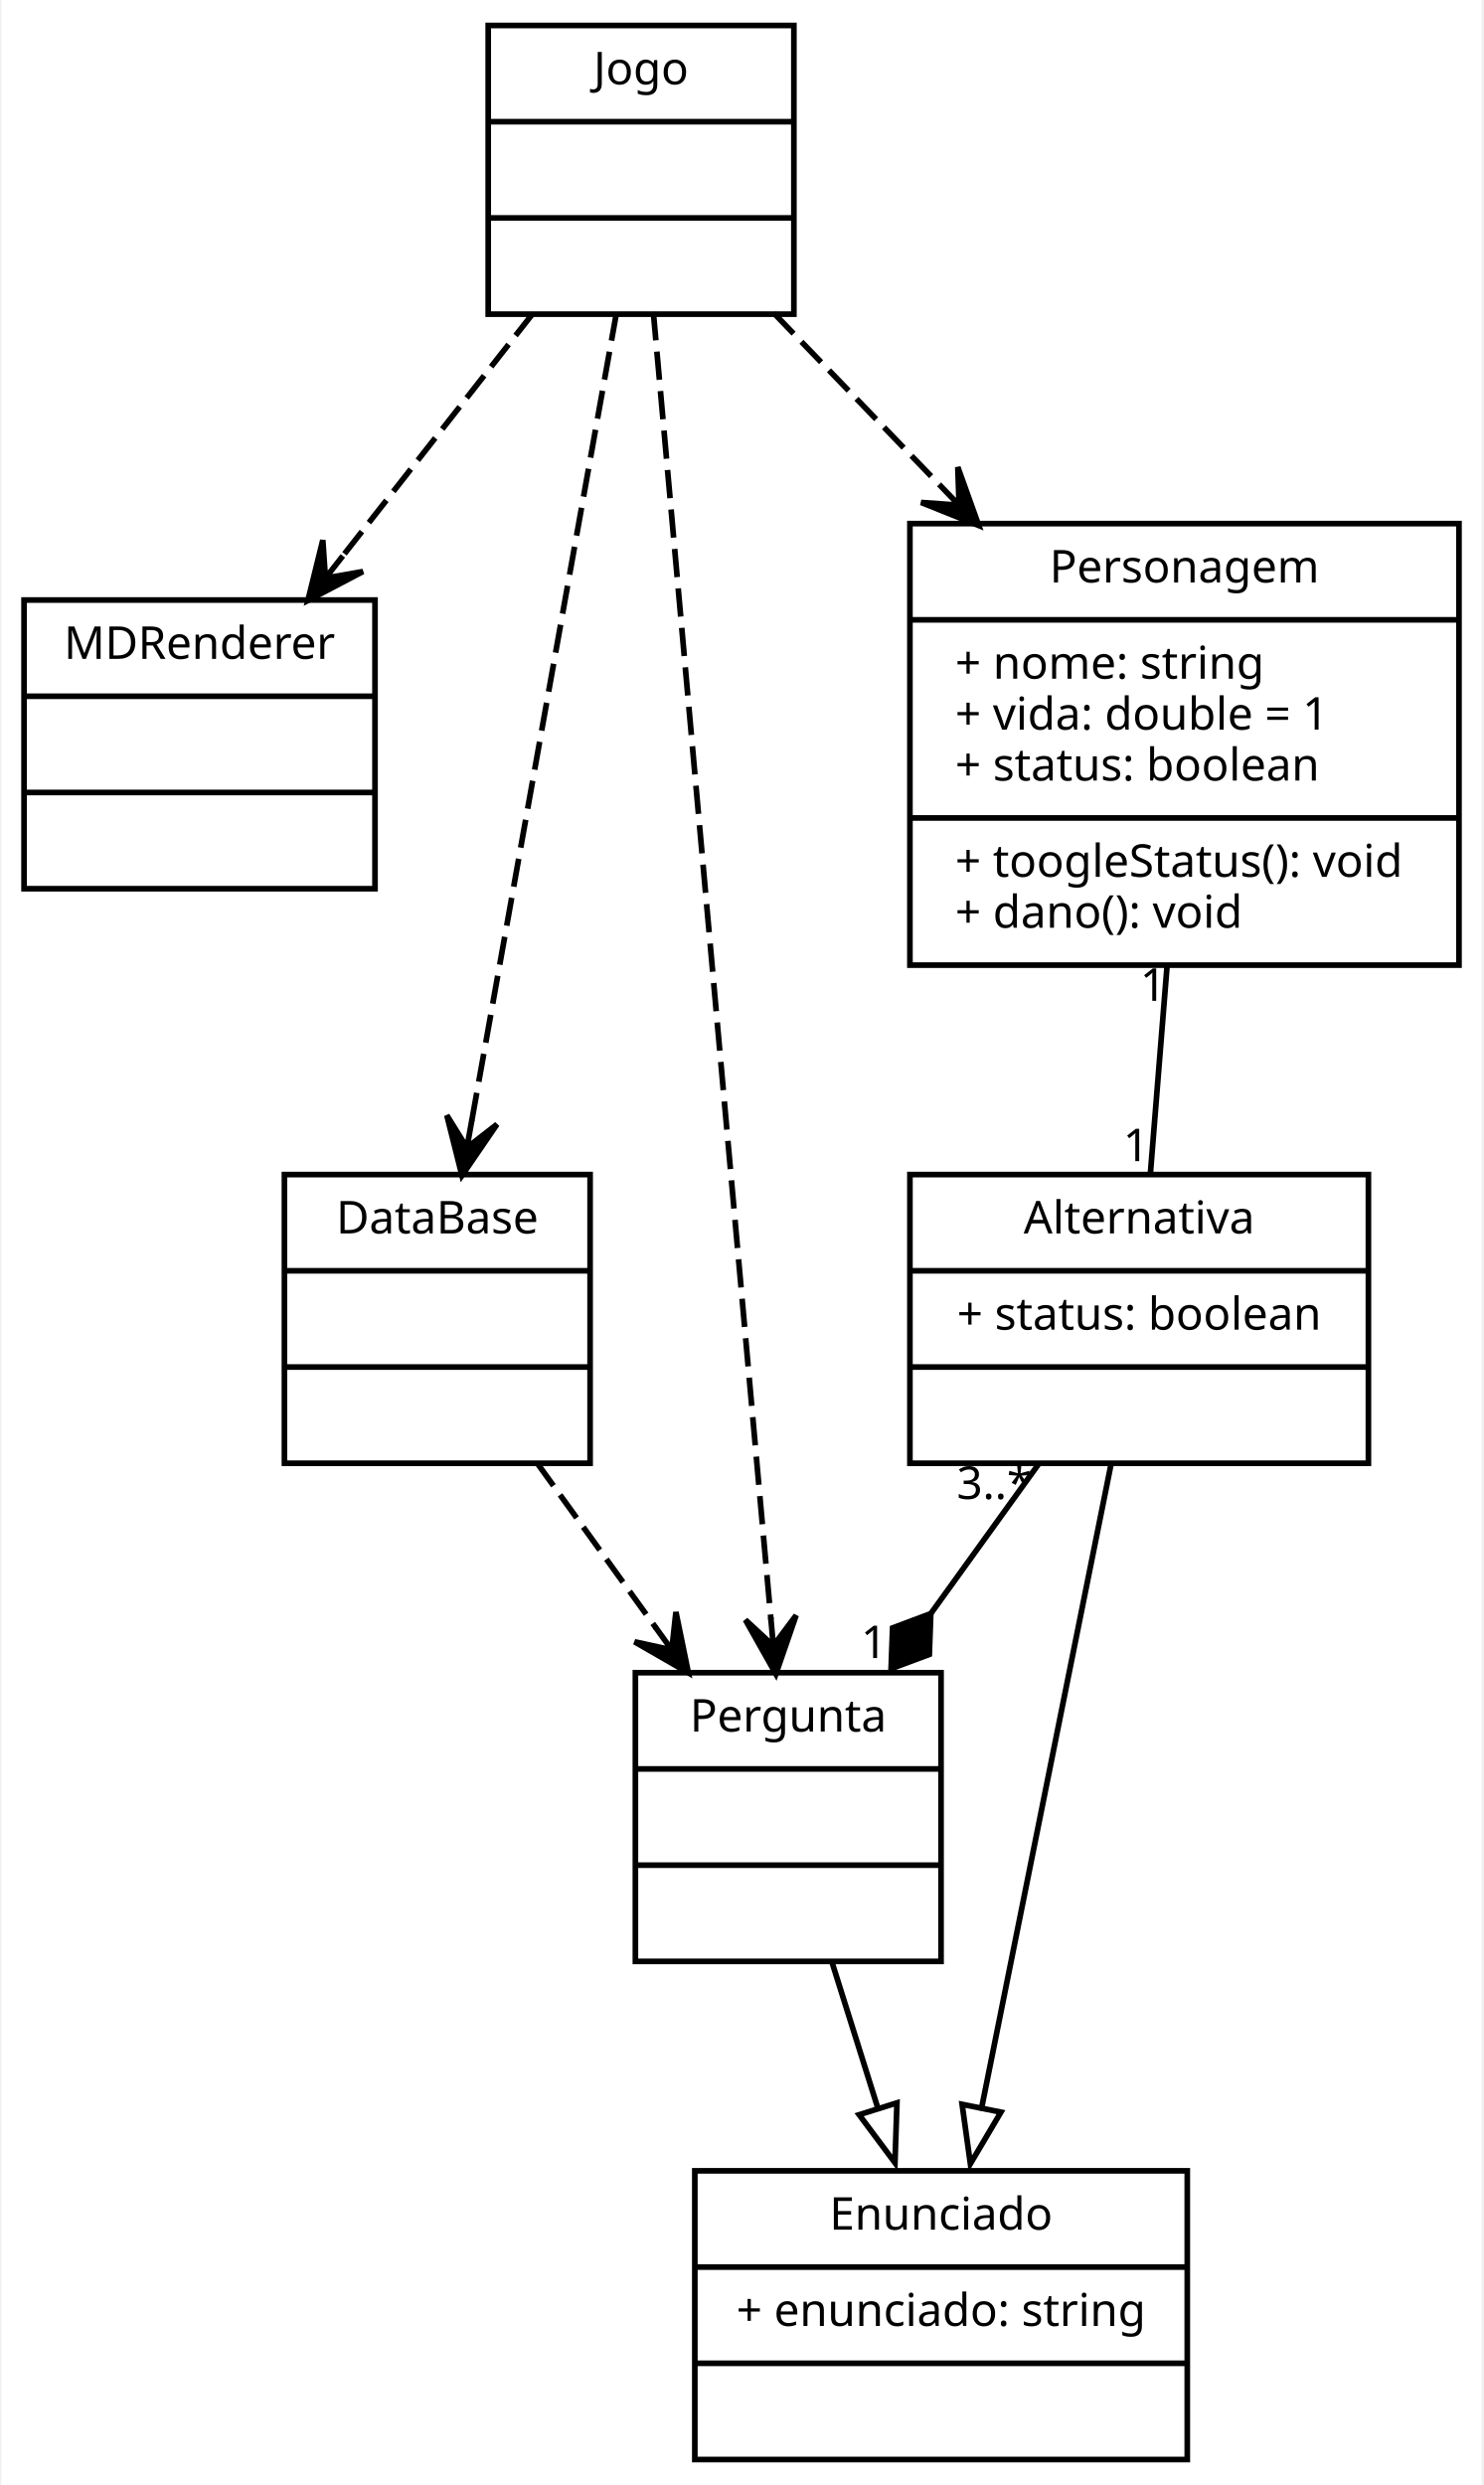
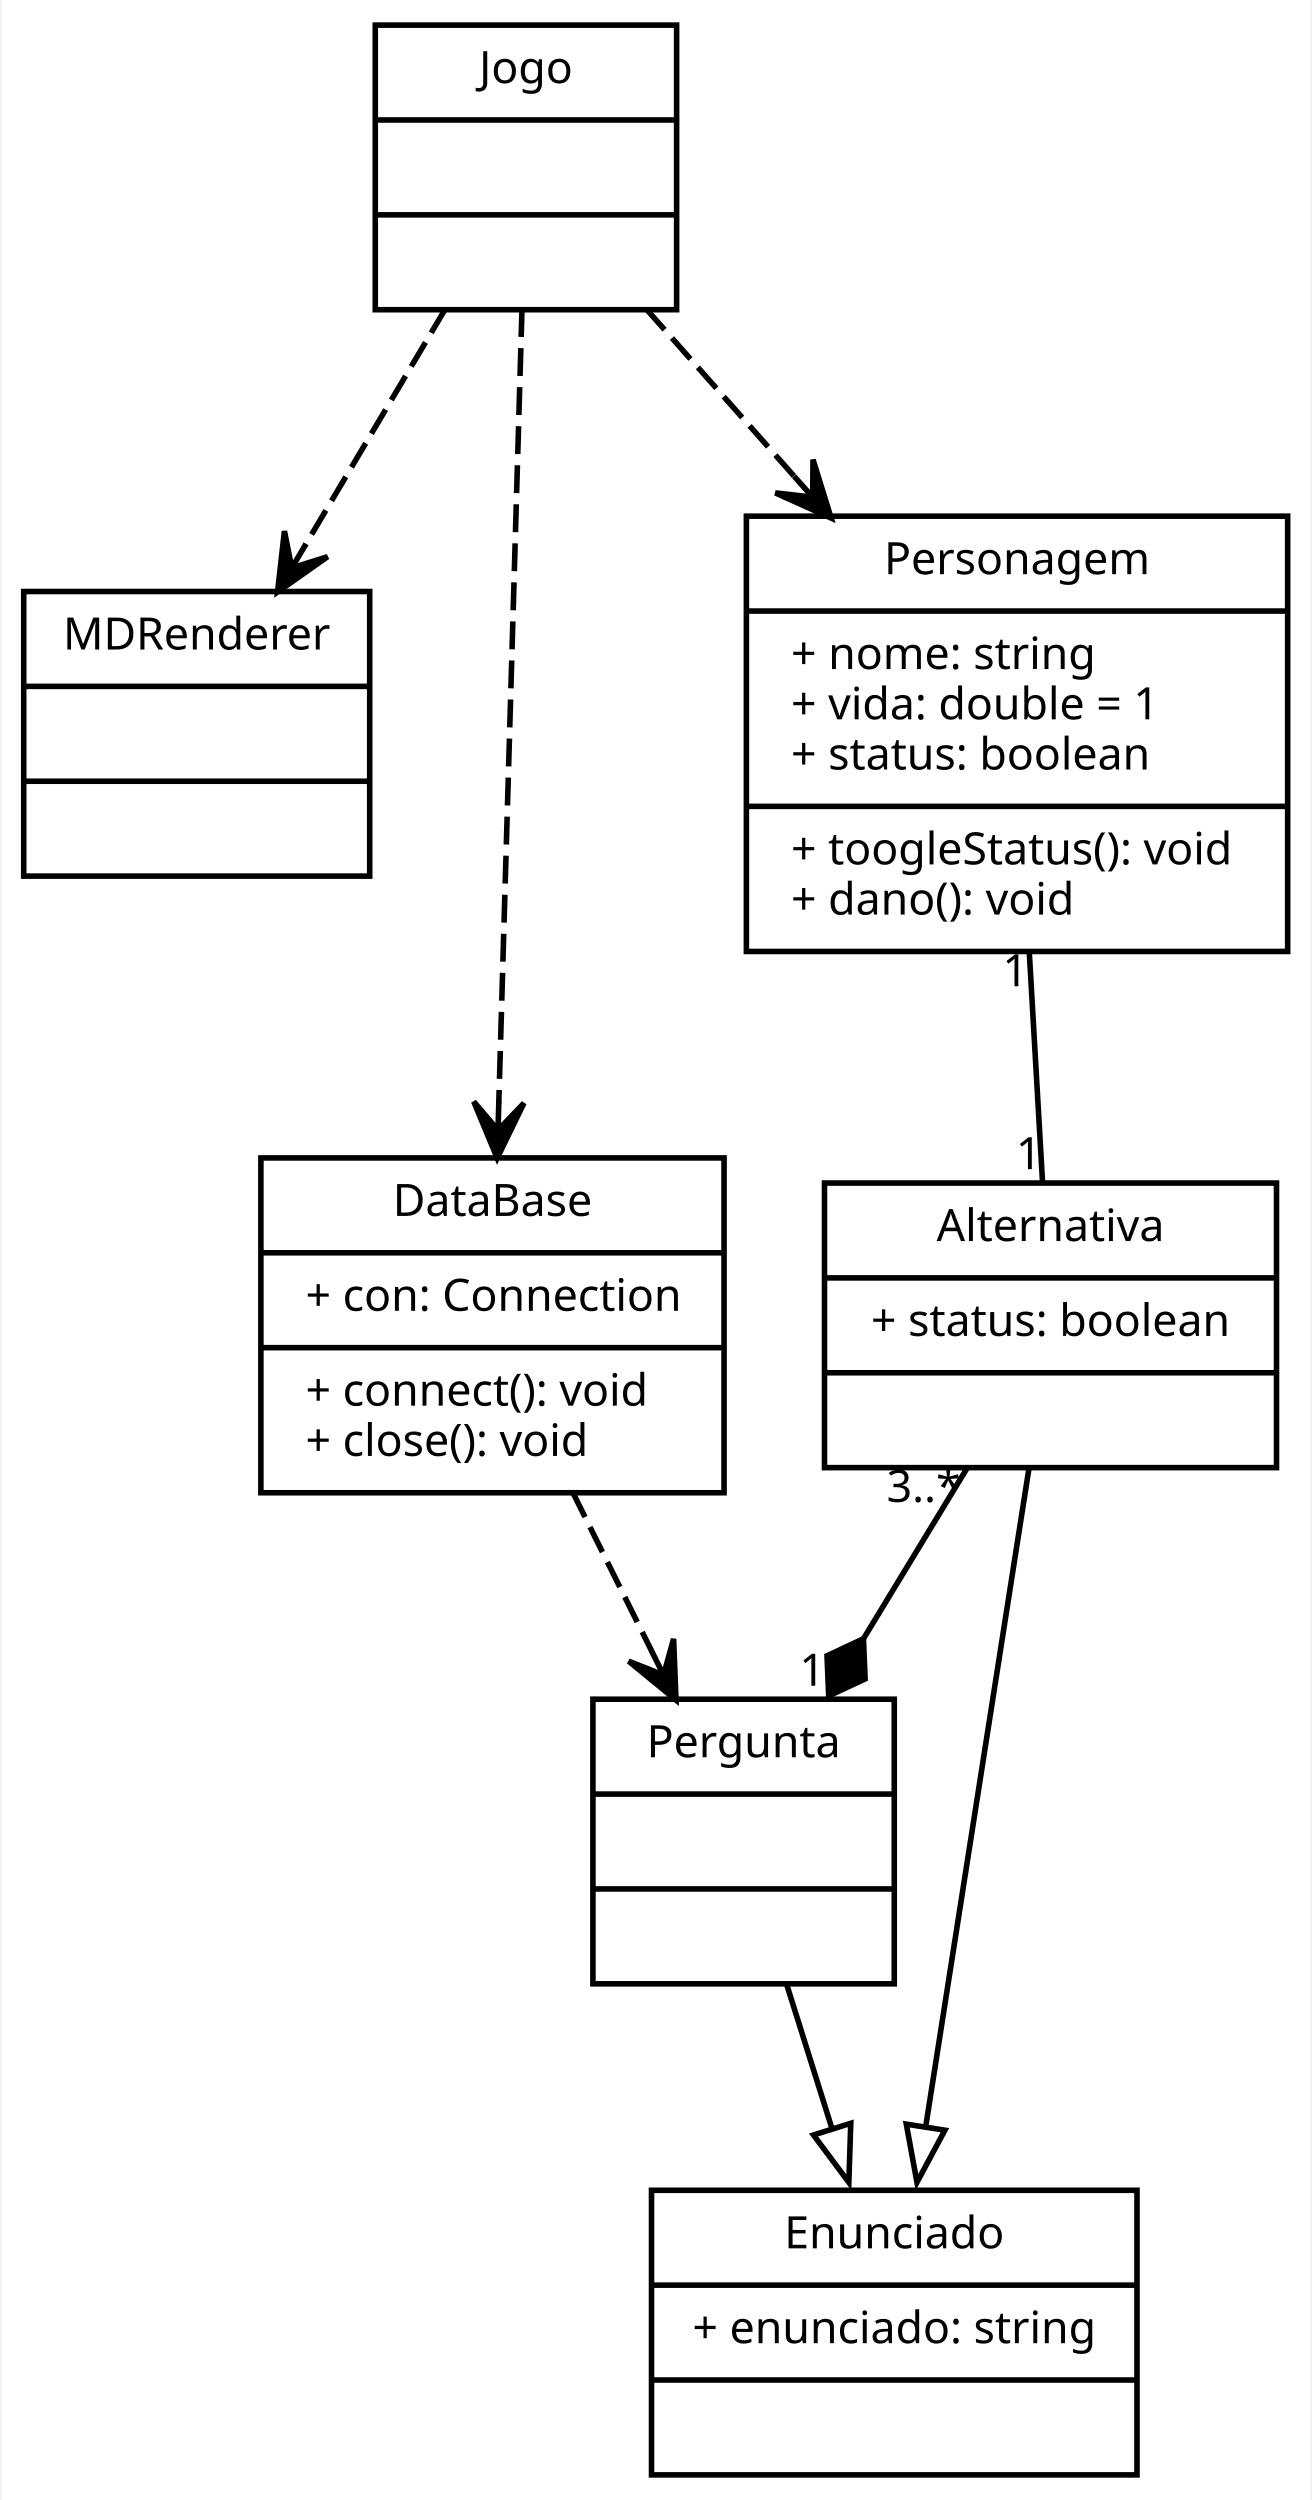
- <svg xmlns="http://www.w3.org/2000/svg" width="262pt" height="439pt" viewBox="0.00 0.00 261.50 439.00">
-   <g id="graph0" class="graph" transform="scale(1 1) rotate(0) translate(4 435)">
-     <polygon fill="white" stroke="none" points="-4,4 -4,-435 257.5,-435 257.5,4 -4,4" />
+ <svg xmlns="http://www.w3.org/2000/svg" width="235pt" height="448pt" viewBox="0.00 0.00 234.50 448.00">
+   <g id="graph0" class="graph" transform="scale(1 1) rotate(0) translate(4 444)">
+     <polygon fill="white" stroke="none" points="-4,4 -4,-444 230.5,-444 230.5,4 -4,4" />
    <g id="node1" class="node">
-       <polygon fill="none" stroke="black" points="82,-379.5 82,-430.5 136,-430.5 136,-379.5 82,-379.5" />
-       <text text-anchor="middle" x="109" y="-420.1" font-family="Sans-Serif" font-size="8.00">Jogo</text>
-       <polyline fill="none" stroke="black" points="82,-413.5 136,-413.5" />
-       <text text-anchor="middle" x="109" y="-403.1" font-family="Sans-Serif" font-size="8.00"> </text>
-       <polyline fill="none" stroke="black" points="82,-396.5 136,-396.5" />
-       <text text-anchor="middle" x="109" y="-386.1" font-family="Sans-Serif" font-size="8.00"> </text>
+       <polygon fill="none" stroke="black" points="63,-388.5 63,-439.5 117,-439.5 117,-388.5 63,-388.5" />
+       <text text-anchor="middle" x="90" y="-429.1" font-family="Sans-Serif" font-size="8.00">Jogo</text>
+       <polyline fill="none" stroke="black" points="63,-422.5 117,-422.5" />
+       <text text-anchor="middle" x="90" y="-412.1" font-family="Sans-Serif" font-size="8.00"> </text>
+       <polyline fill="none" stroke="black" points="63,-405.5 117,-405.5" />
+       <text text-anchor="middle" x="90" y="-395.1" font-family="Sans-Serif" font-size="8.00"> </text>
    </g>
    <g id="node2" class="node">
-       <polygon fill="none" stroke="black" points="0,-278 0,-329 62,-329 62,-278 0,-278" />
-       <text text-anchor="middle" x="31" y="-318.6" font-family="Sans-Serif" font-size="8.00">MDRenderer</text>
-       <polyline fill="none" stroke="black" points="0,-312 62,-312" />
-       <text text-anchor="middle" x="31" y="-301.6" font-family="Sans-Serif" font-size="8.00"> </text>
-       <polyline fill="none" stroke="black" points="0,-295 62,-295" />
-       <text text-anchor="middle" x="31" y="-284.6" font-family="Sans-Serif" font-size="8.00"> </text>
+       <polygon fill="none" stroke="black" points="0,-287 0,-338 62,-338 62,-287 0,-287" />
+       <text text-anchor="middle" x="31" y="-327.6" font-family="Sans-Serif" font-size="8.00">MDRenderer</text>
+       <polyline fill="none" stroke="black" points="0,-321 62,-321" />
+       <text text-anchor="middle" x="31" y="-310.6" font-family="Sans-Serif" font-size="8.00"> </text>
+       <polyline fill="none" stroke="black" points="0,-304 62,-304" />
+       <text text-anchor="middle" x="31" y="-293.6" font-family="Sans-Serif" font-size="8.00"> </text>
    </g>
    <g id="edge5" class="edge">
-       <path fill="none" stroke="black" stroke-dasharray="5,2" d="M89.92,-379.66C79.72,-366.65 67.04,-350.47 56.05,-336.46" />
-       <polygon fill="black" stroke="black" points="50.15,-328.93 59.87,-334.03 53.24,-332.87 56.32,-336.8 56.32,-336.8 56.32,-336.8 53.24,-332.87 52.78,-339.58 50.15,-328.93 50.15,-328.93" />
+       <path fill="none" stroke="black" stroke-dasharray="5,2" d="M75.57,-388.66C68,-375.89 58.61,-360.07 50.41,-346.24" />
+       <polygon fill="black" stroke="black" points="45.49,-337.93 54.46,-344.24 48.04,-342.23 50.59,-346.54 50.59,-346.54 50.59,-346.54 48.04,-342.23 46.72,-348.83 45.49,-337.93 45.49,-337.93" />
    </g>
    <g id="node3" class="node">
-       <polygon fill="none" stroke="black" points="46,-176.5 46,-227.5 100,-227.5 100,-176.5 46,-176.5" />
-       <text text-anchor="middle" x="73" y="-217.1" font-family="Sans-Serif" font-size="8.00">DataBase</text>
-       <polyline fill="none" stroke="black" points="46,-210.5 100,-210.5" />
-       <text text-anchor="middle" x="73" y="-200.1" font-family="Sans-Serif" font-size="8.00"> </text>
-       <polyline fill="none" stroke="black" points="46,-193.5 100,-193.5" />
-       <text text-anchor="middle" x="73" y="-183.1" font-family="Sans-Serif" font-size="8.00"> </text>
+       <polygon fill="none" stroke="black" points="42.5,-176.5 42.5,-236.5 125.5,-236.5 125.5,-176.5 42.5,-176.5" />
+       <text text-anchor="middle" x="84" y="-226.1" font-family="Sans-Serif" font-size="8.00">DataBase</text>
+       <polyline fill="none" stroke="black" points="42.5,-219.5 125.5,-219.5" />
+       <text text-anchor="start" x="50.5" y="-209.1" font-family="Sans-Serif" font-size="8.00">+ con: Connection</text>
+       <polyline fill="none" stroke="black" points="42.5,-202.5 125.5,-202.5" />
+       <text text-anchor="start" x="50.5" y="-192.1" font-family="Sans-Serif" font-size="8.00">+ connect(): void</text>
+       <text text-anchor="start" x="50.5" y="-183.1" font-family="Sans-Serif" font-size="8.00">+ close(): void</text>
    </g>
    <g id="edge6" class="edge">
-       <path fill="none" stroke="black" stroke-dasharray="5,2" d="M104.66,-379.75C98.28,-344.14 86.35,-277.53 79.1,-237.03" />
-       <polygon fill="black" stroke="black" points="77.36,-227.33 83.55,-236.38 78.24,-232.25 79.12,-237.17 79.12,-237.17 79.12,-237.17 78.24,-232.25 74.69,-237.97 77.36,-227.33 77.36,-227.33" />
+       <path fill="none" stroke="black" stroke-dasharray="5,2" d="M89.29,-388.62C88.26,-353.46 86.35,-288.15 85.13,-246.31" />
+       <polygon fill="black" stroke="black" points="84.85,-236.47 89.64,-246.33 84.99,-241.47 85.14,-246.47 85.14,-246.47 85.14,-246.47 84.99,-241.47 80.64,-246.6 84.85,-236.47 84.85,-236.47" />
+     </g>
+     <g id="node7" class="node">
+       <polygon fill="none" stroke="black" points="129.5,-273.5 129.5,-351.5 226.5,-351.5 226.5,-273.5 129.5,-273.5" />
+       <text text-anchor="middle" x="178" y="-341.1" font-family="Sans-Serif" font-size="8.00">Personagem</text>
+       <polyline fill="none" stroke="black" points="129.5,-334.5 226.5,-334.5" />
+       <text text-anchor="start" x="137.5" y="-324.1" font-family="Sans-Serif" font-size="8.00">+ nome: string</text>
+       <text text-anchor="start" x="137.5" y="-315.1" font-family="Sans-Serif" font-size="8.00">+ vida: double = 1</text>
+       <text text-anchor="start" x="137.5" y="-306.1" font-family="Sans-Serif" font-size="8.00">+ status: boolean</text>
+       <polyline fill="none" stroke="black" points="129.5,-299.5 226.5,-299.5" />
+       <text text-anchor="start" x="137.5" y="-289.1" font-family="Sans-Serif" font-size="8.00">+ toogleStatus(): void</text>
+       <text text-anchor="start" x="137.5" y="-280.1" font-family="Sans-Serif" font-size="8.00">+ dano(): void</text>
+     </g>
+     <g id="edge8" class="edge">
+       <path fill="none" stroke="black" stroke-dasharray="5,2" d="M111.53,-388.66C119.55,-379.59 128.94,-368.97 138.09,-358.62" />
+       <polygon fill="black" stroke="black" points="144.69,-351.16 141.44,-361.64 141.38,-354.91 138.06,-358.65 138.06,-358.65 138.06,-358.65 141.38,-354.91 134.69,-355.67 144.69,-351.16 144.69,-351.16" />
    </g>
    <g id="node6" class="node">
-       <polygon fill="none" stroke="black" points="108,-88.5 108,-139.5 162,-139.5 162,-88.5 108,-88.5" />
-       <text text-anchor="middle" x="135" y="-129.1" font-family="Sans-Serif" font-size="8.00">Pergunta</text>
-       <polyline fill="none" stroke="black" points="108,-122.5 162,-122.5" />
-       <text text-anchor="middle" x="135" y="-112.1" font-family="Sans-Serif" font-size="8.00"> </text>
-       <polyline fill="none" stroke="black" points="108,-105.5 162,-105.5" />
-       <text text-anchor="middle" x="135" y="-95.1" font-family="Sans-Serif" font-size="8.00"> </text>
-     </g>
-     <g id="edge8" class="edge">
-       <path fill="none" stroke="black" stroke-dasharray="5,2" d="M111.17,-379.86C115.8,-328.43 126.64,-207.97 131.95,-148.89" />
-       <polygon fill="black" stroke="black" points="132.82,-139.28 136.4,-149.64 132.37,-144.26 131.92,-149.24 131.92,-149.24 131.92,-149.24 132.37,-144.26 127.44,-148.83 132.82,-139.28 132.82,-139.28" />
-     </g>
-     <g id="node7" class="node">
-       <polygon fill="none" stroke="black" points="156.5,-264.5 156.5,-342.5 253.5,-342.5 253.5,-264.5 156.5,-264.5" />
-       <text text-anchor="middle" x="205" y="-332.1" font-family="Sans-Serif" font-size="8.00">Personagem</text>
-       <polyline fill="none" stroke="black" points="156.5,-325.5 253.5,-325.5" />
-       <text text-anchor="start" x="164.5" y="-315.1" font-family="Sans-Serif" font-size="8.00">+ nome: string</text>
-       <text text-anchor="start" x="164.5" y="-306.1" font-family="Sans-Serif" font-size="8.00">+ vida: double = 1</text>
-       <text text-anchor="start" x="164.5" y="-297.1" font-family="Sans-Serif" font-size="8.00">+ status: boolean</text>
-       <polyline fill="none" stroke="black" points="156.5,-290.5 253.5,-290.5" />
-       <text text-anchor="start" x="164.5" y="-280.1" font-family="Sans-Serif" font-size="8.00">+ toogleStatus(): void</text>
-       <text text-anchor="start" x="164.5" y="-271.1" font-family="Sans-Serif" font-size="8.00">+ dano(): void</text>
+       <polygon fill="none" stroke="black" points="102,-88.5 102,-139.5 156,-139.5 156,-88.5 102,-88.5" />
+       <text text-anchor="middle" x="129" y="-129.1" font-family="Sans-Serif" font-size="8.00">Pergunta</text>
+       <polyline fill="none" stroke="black" points="102,-122.5 156,-122.5" />
+       <text text-anchor="middle" x="129" y="-112.1" font-family="Sans-Serif" font-size="8.00"> </text>
+       <polyline fill="none" stroke="black" points="102,-105.5 156,-105.5" />
+       <text text-anchor="middle" x="129" y="-95.1" font-family="Sans-Serif" font-size="8.00"> </text>
    </g>
    <g id="edge7" class="edge">
-       <path fill="none" stroke="black" stroke-dasharray="5,2" d="M132.48,-379.66C141.32,-370.5 151.68,-359.76 161.75,-349.32" />
-       <polygon fill="black" stroke="black" points="168.66,-342.16 164.96,-352.48 165.19,-345.76 161.72,-349.36 161.72,-349.36 161.72,-349.36 165.19,-345.76 158.48,-346.24 168.66,-342.16 168.66,-342.16" />
-     </g>
-     <g id="edge9" class="edge">
-       <path fill="none" stroke="black" stroke-dasharray="5,2" d="M90.6,-176.59C97.15,-167.51 104.68,-157.06 111.66,-147.38" />
-       <polygon fill="black" stroke="black" points="117.36,-139.48 115.16,-150.22 114.43,-143.53 111.51,-147.59 111.51,-147.59 111.51,-147.59 114.43,-143.53 107.86,-144.96 117.36,-139.48 117.36,-139.48" />
+       <path fill="none" stroke="black" stroke-dasharray="5,2" d="M98.36,-176.62C102.88,-167.52 107.91,-157.41 112.57,-148.05" />
+       <polygon fill="black" stroke="black" points="116.89,-139.36 116.46,-150.32 114.66,-143.84 112.43,-148.31 112.43,-148.31 112.43,-148.31 114.66,-143.84 108.41,-146.31 116.89,-139.36 116.89,-139.36" />
    </g>
    <g id="node4" class="node">
-       <polygon fill="none" stroke="black" points="118.5,-0.5 118.5,-51.5 205.5,-51.5 205.5,-0.5 118.5,-0.5" />
-       <text text-anchor="middle" x="162" y="-41.1" font-family="Sans-Serif" font-size="8.00">Enunciado</text>
-       <polyline fill="none" stroke="black" points="118.5,-34.5 205.5,-34.5" />
-       <text text-anchor="middle" x="162" y="-24.1" font-family="Sans-Serif" font-size="8.00">+ enunciado: string</text>
-       <polyline fill="none" stroke="black" points="118.5,-17.5 205.5,-17.5" />
-       <text text-anchor="middle" x="162" y="-7.1" font-family="Sans-Serif" font-size="8.00"> </text>
+       <polygon fill="none" stroke="black" points="112.5,-0.5 112.5,-51.5 199.5,-51.5 199.5,-0.5 112.5,-0.5" />
+       <text text-anchor="middle" x="156" y="-41.1" font-family="Sans-Serif" font-size="8.00">Enunciado</text>
+       <polyline fill="none" stroke="black" points="112.5,-34.5 199.5,-34.5" />
+       <text text-anchor="middle" x="156" y="-24.1" font-family="Sans-Serif" font-size="8.00">+ enunciado: string</text>
+       <polyline fill="none" stroke="black" points="112.5,-17.5 199.5,-17.5" />
+       <text text-anchor="middle" x="156" y="-7.1" font-family="Sans-Serif" font-size="8.00"> </text>
    </g>
    <g id="node5" class="node">
-       <polygon fill="none" stroke="black" points="156.5,-176.5 156.5,-227.5 237.5,-227.5 237.5,-176.5 156.5,-176.5" />
-       <text text-anchor="middle" x="197" y="-217.1" font-family="Sans-Serif" font-size="8.00">Alternativa</text>
-       <polyline fill="none" stroke="black" points="156.5,-210.5 237.5,-210.5" />
-       <text text-anchor="middle" x="197" y="-200.1" font-family="Sans-Serif" font-size="8.00">+ status: boolean</text>
-       <polyline fill="none" stroke="black" points="156.5,-193.5 237.5,-193.5" />
-       <text text-anchor="middle" x="197" y="-183.1" font-family="Sans-Serif" font-size="8.00"> </text>
+       <polygon fill="none" stroke="black" points="143.5,-181 143.5,-232 224.5,-232 224.5,-181 143.5,-181" />
+       <text text-anchor="middle" x="184" y="-221.6" font-family="Sans-Serif" font-size="8.00">Alternativa</text>
+       <polyline fill="none" stroke="black" points="143.5,-215 224.5,-215" />
+       <text text-anchor="middle" x="184" y="-204.6" font-family="Sans-Serif" font-size="8.00">+ status: boolean</text>
+       <polyline fill="none" stroke="black" points="143.5,-198 224.5,-198" />
+       <text text-anchor="middle" x="184" y="-187.6" font-family="Sans-Serif" font-size="8.00"> </text>
    </g>
    <g id="edge1" class="edge">
-       <path fill="none" stroke="black" d="M192.13,-176.81C186.14,-147.02 175.92,-96.21 169.07,-62.13" />
-       <polygon fill="none" stroke="black" points="172.58,-61.87 167.18,-52.75 165.72,-63.25 172.58,-61.87" />
+       <path fill="none" stroke="black" d="M180.17,-181.05C175.36,-150.43 167.09,-97.72 161.59,-62.61" />
+       <polygon fill="none" stroke="black" points="165.08,-62.27 160.07,-52.93 158.16,-63.35 165.08,-62.27" />
    </g>
    <g id="edge3" class="edge">
-       <path fill="none" stroke="black" d="M179.4,-176.59C173.44,-168.32 166.67,-158.93 160.24,-150.01" />
-       <polygon fill="black" stroke="black" points="160.19,-149.94 153.44,-147.41 153.17,-140.21 159.93,-142.73 160.19,-149.94" />
-       <text text-anchor="middle" x="150.14" y="-142.08" font-family="Sans-Serif" font-size="8.00">1</text>
-       <text text-anchor="middle" x="171.4" y="-170.19" font-family="Sans-Serif" font-size="8.00">3..*</text>
+       <path fill="none" stroke="black" d="M169.26,-181.25C163.47,-171.71 156.7,-160.58 150.39,-150.19" />
+       <polygon fill="black" stroke="black" points="150.48,-150.34 143.95,-147.29 144.25,-140.09 150.78,-143.14 150.48,-150.34" />
+       <text text-anchor="middle" x="141.28" y="-141.92" font-family="Sans-Serif" font-size="8.00">1</text>
+       <text text-anchor="middle" x="161.26" y="-174.85" font-family="Sans-Serif" font-size="8.00">3..*</text>
    </g>
    <g id="edge2" class="edge">
-       <path fill="none" stroke="black" d="M142.66,-88.59C145.23,-80.42 148.14,-71.14 150.92,-62.31" />
-       <polygon fill="none" stroke="black" points="154.21,-63.51 153.86,-52.92 147.53,-61.41 154.21,-63.51" />
+       <path fill="none" stroke="black" d="M136.66,-88.59C139.23,-80.42 142.14,-71.14 144.92,-62.31" />
+       <polygon fill="none" stroke="black" points="148.21,-63.51 147.86,-52.92 141.53,-61.41 148.21,-63.51" />
    </g>
    <g id="edge4" class="edge">
-       <path fill="none" stroke="black" d="M201.95,-264.6C200.95,-252.08 199.85,-238.49 198.95,-227.27" />
-       <text text-anchor="middle" x="196.45" y="-229.87" font-family="Sans-Serif" font-size="8.00">1</text>
-       <text text-anchor="middle" x="199.45" y="-258.2" font-family="Sans-Serif" font-size="8.00">1</text>
+       <path fill="none" stroke="black" d="M180.18,-273.66C180.99,-259.72 181.88,-244.31 182.59,-231.88" />
+       <text text-anchor="middle" x="180.09" y="-234.48" font-family="Sans-Serif" font-size="8.00">1</text>
+       <text text-anchor="middle" x="177.68" y="-267.26" font-family="Sans-Serif" font-size="8.00">1</text>
    </g>
  </g>
</svg>
